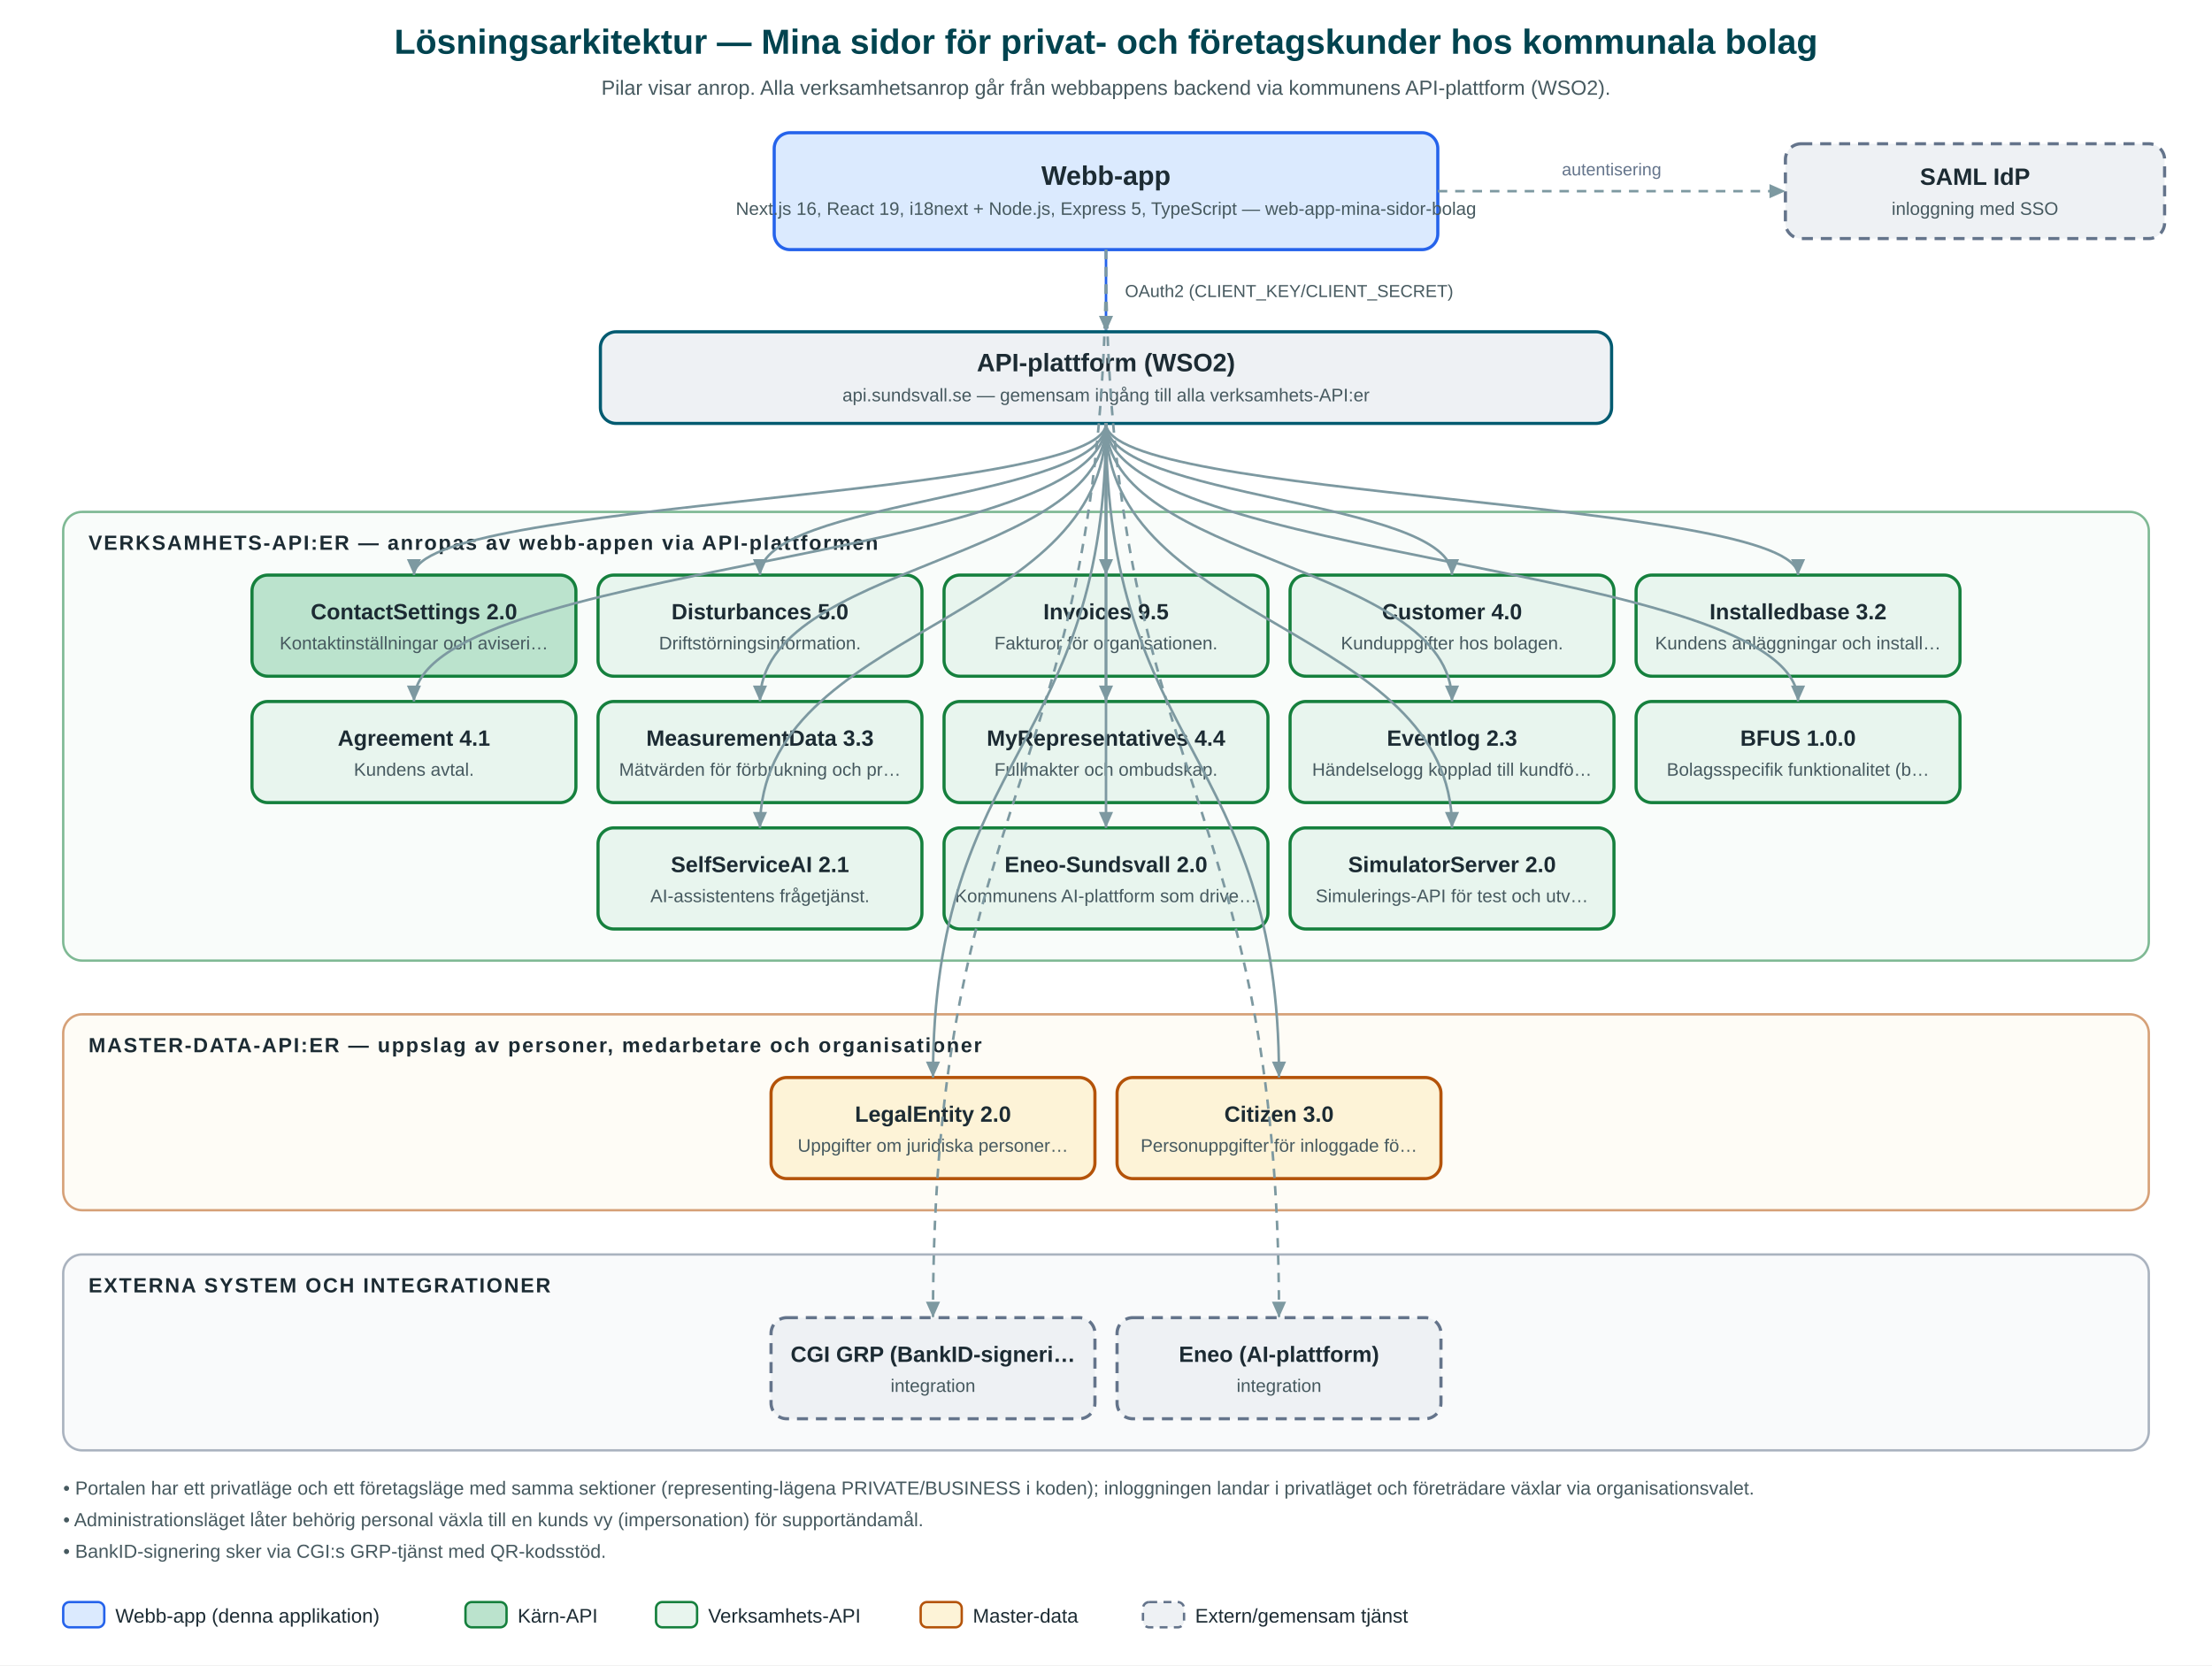
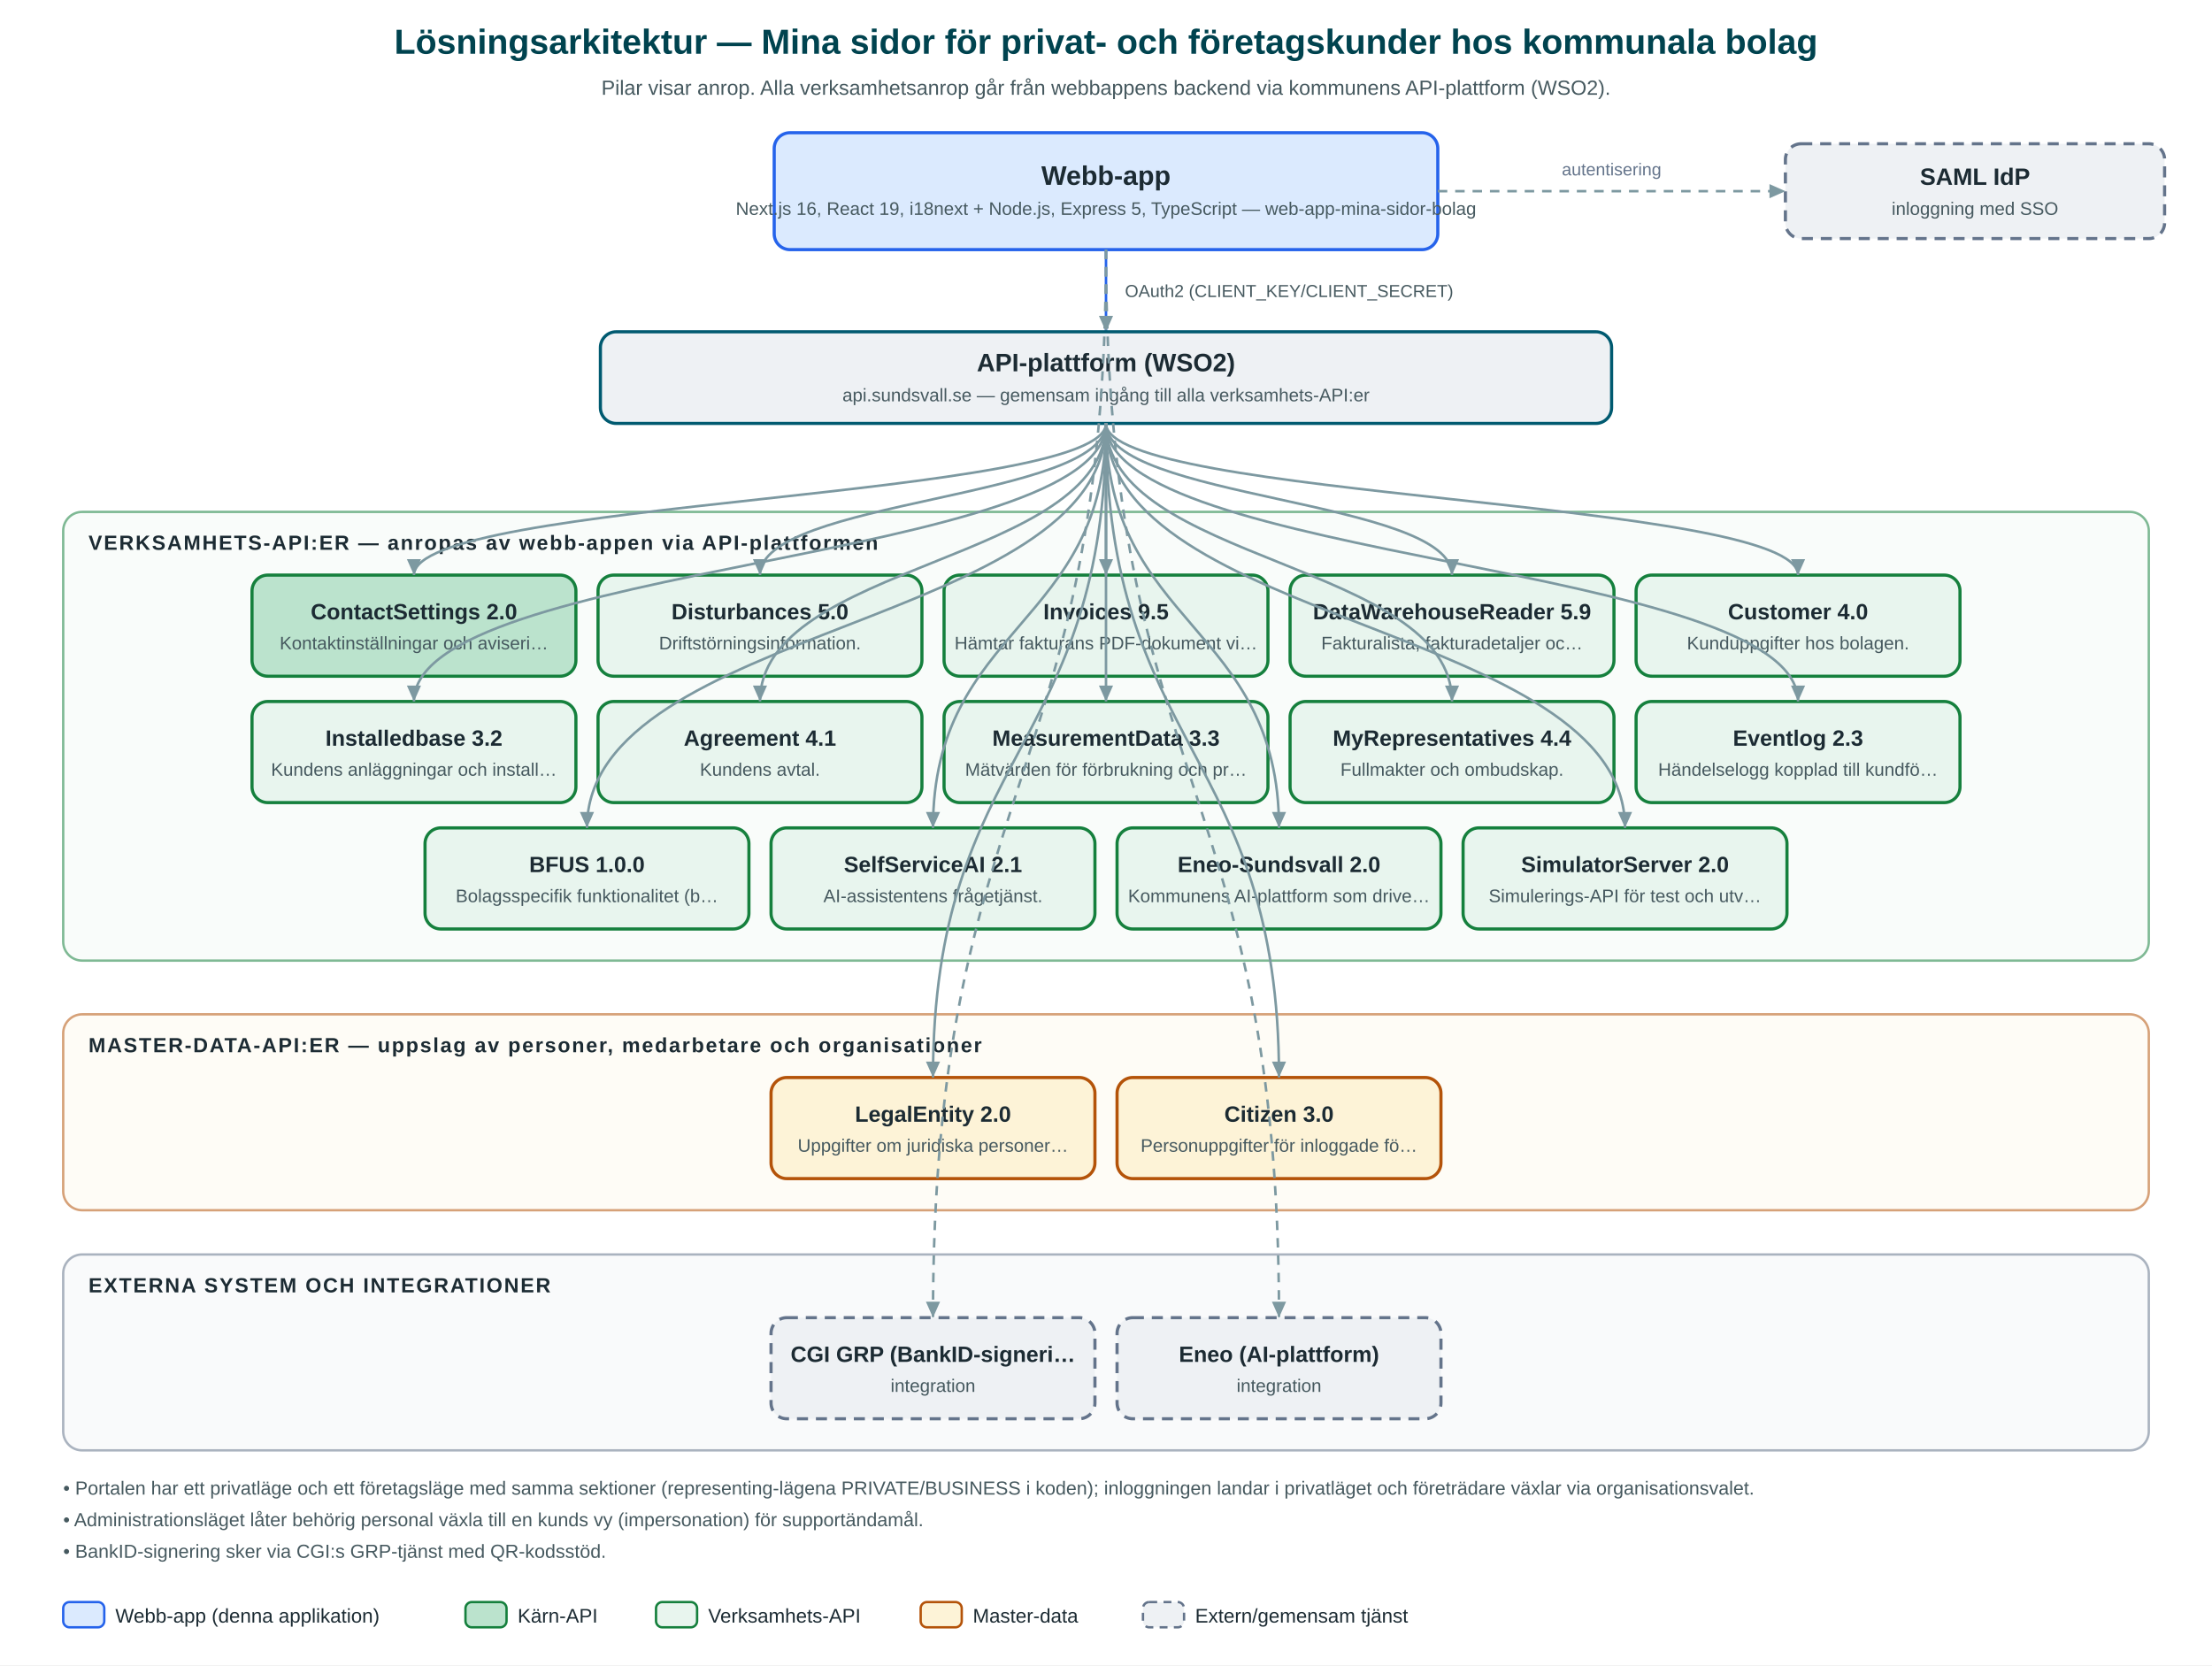
<svg xmlns="http://www.w3.org/2000/svg" viewBox="0 0 1400 1054" font-family="Segoe UI, Helvetica Neue, Arial, sans-serif" role="img" aria-label="Arkitekturdiagram för Mina sidor för privat- och företagskunder hos kommunala bolag">
  <defs>
    <marker id="arr" viewBox="0 0 10 10" refX="9" refY="5" markerWidth="7" markerHeight="7" orient="auto-start-reverse">
      <path d="M 0 1 L 9 5 L 0 9 z" fill="#7d99a1" />
    </marker>
  </defs>
  <rect width="1400" height="1054" fill="#ffffff" />
  <text x="700.0" y="34" text-anchor="middle" font-size="22" font-weight="bold" fill="#00434f">Lösningsarkitektur — Mina sidor för privat- och företagskunder hos kommunala bolag</text>
  <text x="700.0" y="60" text-anchor="middle" font-size="13" fill="#46595f">Pilar visar anrop. Alla verksamhetsanrop går från webbappens backend via kommunens API-plattform (WSO2).</text>
  <rect x="490.0" y="84" rx="10" width="420" height="74" fill="#dbeafe" stroke="#2563eb" stroke-width="2" />
  <text x="700.0" y="117.0" text-anchor="middle" font-size="17" font-weight="bold" fill="#1c2b33">Webb-app</text>
  <text x="700.0" y="136.0" text-anchor="middle" font-size="11.5" fill="#46595f">Next.js 16, React 19, i18next + Node.js, Express 5, TypeScript — web-app-mina-sidor-bolag</text>
  <rect x="1130" y="91" rx="10" width="240" height="60" fill="#eef1f4" stroke="#64748b" stroke-width="2" stroke-dasharray="7,5" />
  <text x="1250.0" y="117.0" text-anchor="middle" font-size="15" font-weight="bold" fill="#1c2b33">SAML IdP</text>
  <text x="1250.0" y="136.0" text-anchor="middle" font-size="11.5" fill="#46595f">inloggning med SSO</text>
  <path d="M 910.0 121.0 L 1130 121.0" fill="none" stroke="#7d99a1" stroke-width="1.6" stroke-dasharray="6,5" marker-end="url(#arr)" />
  <text x="1020.0" y="111.0" text-anchor="middle" font-size="11" fill="#64748b">autentisering</text>
  <path d="M 700.0 158 L 700.0 210" fill="none" stroke="#2563eb" stroke-width="1.6" marker-end="url(#arr)" />
  <text x="712.0" y="188" font-size="11" fill="#46595f">OAuth2 (CLIENT_KEY/CLIENT_SECRET)</text>
  <rect x="380.0" y="210" rx="10" width="640" height="58" fill="#eef1f4" stroke="#005a70" stroke-width="2" />
  <text x="700.0" y="235.0" text-anchor="middle" font-size="16" font-weight="bold" fill="#1c2b33">API-plattform (WSO2)</text>
  <text x="700.0" y="254.0" text-anchor="middle" font-size="11.5" fill="#46595f">api.sundsvall.se — gemensam ingång till alla verksamhets-API:er</text>
  <rect x="40" y="324" rx="12" width="1320" height="284" fill="#f4faf6" stroke="#15803d" stroke-width="1.5" opacity="0.55" />
  <text x="56" y="348" font-size="13" font-weight="bold" letter-spacing="1" fill="#1c2b33">VERKSAMHETS-API:ER — anropas av webb-appen via API-plattformen</text>
  <rect x="159.5" y="364" rx="10" width="205" height="64" fill="#bbe3cd" stroke="#15803d" stroke-width="2" />
  <text x="262.0" y="392.0" text-anchor="middle" font-size="14" font-weight="bold" fill="#1c2b33">ContactSettings 2.0</text>
  <text x="262.0" y="411.0" text-anchor="middle" font-size="11.5" fill="#46595f">Kontaktinställningar och aviseri…</text>
  <path d="M 700.0 268 C 700.0 316.0, 262.0 316.0, 262.0 364" fill="none" stroke="#7d99a1" stroke-width="1.6" marker-end="url(#arr)" />
  <rect x="378.5" y="364" rx="10" width="205" height="64" fill="#e8f5ee" stroke="#15803d" stroke-width="2" />
  <text x="481.0" y="392.0" text-anchor="middle" font-size="14" font-weight="bold" fill="#1c2b33">Disturbances 5.0</text>
  <text x="481.0" y="411.0" text-anchor="middle" font-size="11.5" fill="#46595f">Driftstörningsinformation.</text>
  <path d="M 700.0 268 C 700.0 316.0, 481.0 316.0, 481.0 364" fill="none" stroke="#7d99a1" stroke-width="1.6" marker-end="url(#arr)" />
  <rect x="597.5" y="364" rx="10" width="205" height="64" fill="#e8f5ee" stroke="#15803d" stroke-width="2" />
  <text x="700.0" y="392.0" text-anchor="middle" font-size="14" font-weight="bold" fill="#1c2b33">Invoices 9.5</text>
-   <text x="700.0" y="411.0" text-anchor="middle" font-size="11.5" fill="#46595f">Fakturor för organisationen.</text>
+   <text x="700.0" y="411.0" text-anchor="middle" font-size="11.5" fill="#46595f">Hämtar fakturans PDF-dokument vi…</text>
  <path d="M 700.0 268 C 700.0 316.0, 700.0 316.0, 700.0 364" fill="none" stroke="#7d99a1" stroke-width="1.6" marker-end="url(#arr)" />
  <rect x="816.5" y="364" rx="10" width="205" height="64" fill="#e8f5ee" stroke="#15803d" stroke-width="2" />
-   <text x="919.0" y="392.0" text-anchor="middle" font-size="14" font-weight="bold" fill="#1c2b33">Customer 4.0</text>
-   <text x="919.0" y="411.0" text-anchor="middle" font-size="11.5" fill="#46595f">Kunduppgifter hos bolagen.</text>
+   <text x="919.0" y="392.0" text-anchor="middle" font-size="14" font-weight="bold" fill="#1c2b33">DataWarehouseReader 5.9</text>
+   <text x="919.0" y="411.0" text-anchor="middle" font-size="11.5" fill="#46595f">Fakturalista, fakturadetaljer oc…</text>
  <path d="M 700.0 268 C 700.0 316.0, 919.0 316.0, 919.0 364" fill="none" stroke="#7d99a1" stroke-width="1.6" marker-end="url(#arr)" />
  <rect x="1035.5" y="364" rx="10" width="205" height="64" fill="#e8f5ee" stroke="#15803d" stroke-width="2" />
-   <text x="1138.0" y="392.0" text-anchor="middle" font-size="14" font-weight="bold" fill="#1c2b33">Installedbase 3.2</text>
-   <text x="1138.0" y="411.0" text-anchor="middle" font-size="11.5" fill="#46595f">Kundens anläggningar och install…</text>
+   <text x="1138.0" y="392.0" text-anchor="middle" font-size="14" font-weight="bold" fill="#1c2b33">Customer 4.0</text>
+   <text x="1138.0" y="411.0" text-anchor="middle" font-size="11.5" fill="#46595f">Kunduppgifter hos bolagen.</text>
  <path d="M 700.0 268 C 700.0 316.0, 1138.0 316.0, 1138.0 364" fill="none" stroke="#7d99a1" stroke-width="1.6" marker-end="url(#arr)" />
  <rect x="159.5" y="444" rx="10" width="205" height="64" fill="#e8f5ee" stroke="#15803d" stroke-width="2" />
-   <text x="262.0" y="472.0" text-anchor="middle" font-size="14" font-weight="bold" fill="#1c2b33">Agreement 4.1</text>
-   <text x="262.0" y="491.0" text-anchor="middle" font-size="11.5" fill="#46595f">Kundens avtal.</text>
+   <text x="262.0" y="472.0" text-anchor="middle" font-size="14" font-weight="bold" fill="#1c2b33">Installedbase 3.2</text>
+   <text x="262.0" y="491.0" text-anchor="middle" font-size="11.5" fill="#46595f">Kundens anläggningar och install…</text>
  <path d="M 700.0 268 C 700.0 356.0, 262.0 356.0, 262.0 444" fill="none" stroke="#7d99a1" stroke-width="1.6" marker-end="url(#arr)" />
  <rect x="378.5" y="444" rx="10" width="205" height="64" fill="#e8f5ee" stroke="#15803d" stroke-width="2" />
-   <text x="481.0" y="472.0" text-anchor="middle" font-size="14" font-weight="bold" fill="#1c2b33">MeasurementData 3.3</text>
-   <text x="481.0" y="491.0" text-anchor="middle" font-size="11.5" fill="#46595f">Mätvärden för förbrukning och pr…</text>
+   <text x="481.0" y="472.0" text-anchor="middle" font-size="14" font-weight="bold" fill="#1c2b33">Agreement 4.1</text>
+   <text x="481.0" y="491.0" text-anchor="middle" font-size="11.5" fill="#46595f">Kundens avtal.</text>
  <path d="M 700.0 268 C 700.0 356.0, 481.0 356.0, 481.0 444" fill="none" stroke="#7d99a1" stroke-width="1.6" marker-end="url(#arr)" />
  <rect x="597.5" y="444" rx="10" width="205" height="64" fill="#e8f5ee" stroke="#15803d" stroke-width="2" />
-   <text x="700.0" y="472.0" text-anchor="middle" font-size="14" font-weight="bold" fill="#1c2b33">MyRepresentatives 4.4</text>
-   <text x="700.0" y="491.0" text-anchor="middle" font-size="11.5" fill="#46595f">Fullmakter och ombudskap.</text>
+   <text x="700.0" y="472.0" text-anchor="middle" font-size="14" font-weight="bold" fill="#1c2b33">MeasurementData 3.3</text>
+   <text x="700.0" y="491.0" text-anchor="middle" font-size="11.5" fill="#46595f">Mätvärden för förbrukning och pr…</text>
  <path d="M 700.0 268 C 700.0 356.0, 700.0 356.0, 700.0 444" fill="none" stroke="#7d99a1" stroke-width="1.6" marker-end="url(#arr)" />
  <rect x="816.5" y="444" rx="10" width="205" height="64" fill="#e8f5ee" stroke="#15803d" stroke-width="2" />
-   <text x="919.0" y="472.0" text-anchor="middle" font-size="14" font-weight="bold" fill="#1c2b33">Eventlog 2.3</text>
-   <text x="919.0" y="491.0" text-anchor="middle" font-size="11.5" fill="#46595f">Händelselogg kopplad till kundfö…</text>
+   <text x="919.0" y="472.0" text-anchor="middle" font-size="14" font-weight="bold" fill="#1c2b33">MyRepresentatives 4.4</text>
+   <text x="919.0" y="491.0" text-anchor="middle" font-size="11.5" fill="#46595f">Fullmakter och ombudskap.</text>
  <path d="M 700.0 268 C 700.0 356.0, 919.0 356.0, 919.0 444" fill="none" stroke="#7d99a1" stroke-width="1.6" marker-end="url(#arr)" />
  <rect x="1035.5" y="444" rx="10" width="205" height="64" fill="#e8f5ee" stroke="#15803d" stroke-width="2" />
-   <text x="1138.0" y="472.0" text-anchor="middle" font-size="14" font-weight="bold" fill="#1c2b33">BFUS 1.0.0</text>
-   <text x="1138.0" y="491.0" text-anchor="middle" font-size="11.5" fill="#46595f">Bolagsspecifik funktionalitet (b…</text>
+   <text x="1138.0" y="472.0" text-anchor="middle" font-size="14" font-weight="bold" fill="#1c2b33">Eventlog 2.3</text>
+   <text x="1138.0" y="491.0" text-anchor="middle" font-size="11.5" fill="#46595f">Händelselogg kopplad till kundfö…</text>
  <path d="M 700.0 268 C 700.0 356.0, 1138.0 356.0, 1138.0 444" fill="none" stroke="#7d99a1" stroke-width="1.6" marker-end="url(#arr)" />
-   <rect x="378.5" y="524" rx="10" width="205" height="64" fill="#e8f5ee" stroke="#15803d" stroke-width="2" />
-   <text x="481.0" y="552.0" text-anchor="middle" font-size="14" font-weight="bold" fill="#1c2b33">SelfServiceAI 2.1</text>
-   <text x="481.0" y="571.0" text-anchor="middle" font-size="11.5" fill="#46595f">AI-assistentens frågetjänst.</text>
-   <path d="M 700.0 268 C 700.0 396.0, 481.0 396.0, 481.0 524" fill="none" stroke="#7d99a1" stroke-width="1.6" marker-end="url(#arr)" />
-   <rect x="597.5" y="524" rx="10" width="205" height="64" fill="#e8f5ee" stroke="#15803d" stroke-width="2" />
-   <text x="700.0" y="552.0" text-anchor="middle" font-size="14" font-weight="bold" fill="#1c2b33">Eneo-Sundsvall 2.0</text>
-   <text x="700.0" y="571.0" text-anchor="middle" font-size="11.5" fill="#46595f">Kommunens AI-plattform som drive…</text>
-   <path d="M 700.0 268 C 700.0 396.0, 700.0 396.0, 700.0 524" fill="none" stroke="#7d99a1" stroke-width="1.6" marker-end="url(#arr)" />
-   <rect x="816.5" y="524" rx="10" width="205" height="64" fill="#e8f5ee" stroke="#15803d" stroke-width="2" />
-   <text x="919.0" y="552.0" text-anchor="middle" font-size="14" font-weight="bold" fill="#1c2b33">SimulatorServer 2.0</text>
-   <text x="919.0" y="571.0" text-anchor="middle" font-size="11.5" fill="#46595f">Simulerings-API för test och utv…</text>
-   <path d="M 700.0 268 C 700.0 396.0, 919.0 396.0, 919.0 524" fill="none" stroke="#7d99a1" stroke-width="1.6" marker-end="url(#arr)" />
+   <rect x="269.0" y="524" rx="10" width="205" height="64" fill="#e8f5ee" stroke="#15803d" stroke-width="2" />
+   <text x="371.5" y="552.0" text-anchor="middle" font-size="14" font-weight="bold" fill="#1c2b33">BFUS 1.0.0</text>
+   <text x="371.5" y="571.0" text-anchor="middle" font-size="11.5" fill="#46595f">Bolagsspecifik funktionalitet (b…</text>
+   <path d="M 700.0 268 C 700.0 396.0, 371.5 396.0, 371.5 524" fill="none" stroke="#7d99a1" stroke-width="1.6" marker-end="url(#arr)" />
+   <rect x="488.0" y="524" rx="10" width="205" height="64" fill="#e8f5ee" stroke="#15803d" stroke-width="2" />
+   <text x="590.5" y="552.0" text-anchor="middle" font-size="14" font-weight="bold" fill="#1c2b33">SelfServiceAI 2.1</text>
+   <text x="590.5" y="571.0" text-anchor="middle" font-size="11.5" fill="#46595f">AI-assistentens frågetjänst.</text>
+   <path d="M 700.0 268 C 700.0 396.0, 590.5 396.0, 590.5 524" fill="none" stroke="#7d99a1" stroke-width="1.6" marker-end="url(#arr)" />
+   <rect x="707.0" y="524" rx="10" width="205" height="64" fill="#e8f5ee" stroke="#15803d" stroke-width="2" />
+   <text x="809.5" y="552.0" text-anchor="middle" font-size="14" font-weight="bold" fill="#1c2b33">Eneo-Sundsvall 2.0</text>
+   <text x="809.5" y="571.0" text-anchor="middle" font-size="11.5" fill="#46595f">Kommunens AI-plattform som drive…</text>
+   <path d="M 700.0 268 C 700.0 396.0, 809.5 396.0, 809.5 524" fill="none" stroke="#7d99a1" stroke-width="1.6" marker-end="url(#arr)" />
+   <rect x="926.0" y="524" rx="10" width="205" height="64" fill="#e8f5ee" stroke="#15803d" stroke-width="2" />
+   <text x="1028.5" y="552.0" text-anchor="middle" font-size="14" font-weight="bold" fill="#1c2b33">SimulatorServer 2.0</text>
+   <text x="1028.5" y="571.0" text-anchor="middle" font-size="11.5" fill="#46595f">Simulerings-API för test och utv…</text>
+   <path d="M 700.0 268 C 700.0 396.0, 1028.5 396.0, 1028.5 524" fill="none" stroke="#7d99a1" stroke-width="1.6" marker-end="url(#arr)" />
  <rect x="40" y="642" rx="12" width="1320" height="124" fill="#fdf9ef" stroke="#b45309" stroke-width="1.5" opacity="0.55" />
  <text x="56" y="666" font-size="13" font-weight="bold" letter-spacing="1" fill="#1c2b33">MASTER-DATA-API:ER — uppslag av personer, medarbetare och organisationer</text>
  <rect x="488.0" y="682" rx="10" width="205" height="64" fill="#fdf3d7" stroke="#b45309" stroke-width="2" />
  <text x="590.5" y="710.0" text-anchor="middle" font-size="14" font-weight="bold" fill="#1c2b33">LegalEntity 2.0</text>
  <text x="590.5" y="729.0" text-anchor="middle" font-size="11.5" fill="#46595f">Uppgifter om juridiska personer…</text>
  <path d="M 700.0 268 C 700.0 475.0, 590.5 475.0, 590.5 682" fill="none" stroke="#7d99a1" stroke-width="1.6" marker-end="url(#arr)" />
  <rect x="707.0" y="682" rx="10" width="205" height="64" fill="#fdf3d7" stroke="#b45309" stroke-width="2" />
  <text x="809.5" y="710.0" text-anchor="middle" font-size="14" font-weight="bold" fill="#1c2b33">Citizen 3.0</text>
  <text x="809.5" y="729.0" text-anchor="middle" font-size="11.5" fill="#46595f">Personuppgifter för inloggade fö…</text>
  <path d="M 700.0 268 C 700.0 475.0, 809.5 475.0, 809.5 682" fill="none" stroke="#7d99a1" stroke-width="1.6" marker-end="url(#arr)" />
  <rect x="40" y="794" rx="12" width="1320" height="124" fill="#f4f5f7" stroke="#64748b" stroke-width="1.5" opacity="0.55" />
  <text x="56" y="818" font-size="13" font-weight="bold" letter-spacing="1" fill="#1c2b33">EXTERNA SYSTEM OCH INTEGRATIONER</text>
  <rect x="488.0" y="834" rx="10" width="205" height="64" fill="#eef1f4" stroke="#64748b" stroke-width="2" stroke-dasharray="7,5" />
  <text x="590.5" y="862.0" text-anchor="middle" font-size="14" font-weight="bold" fill="#1c2b33">CGI GRP (BankID-signeri…</text>
  <text x="590.5" y="881.0" text-anchor="middle" font-size="11.5" fill="#46595f">integration</text>
  <path d="M 700.0 158 C 700.0 496.0, 590.5 496.0, 590.5 834" fill="none" stroke="#7d99a1" stroke-width="1.6" stroke-dasharray="6,5" marker-end="url(#arr)" />
  <rect x="707.0" y="834" rx="10" width="205" height="64" fill="#eef1f4" stroke="#64748b" stroke-width="2" stroke-dasharray="7,5" />
  <text x="809.5" y="862.0" text-anchor="middle" font-size="14" font-weight="bold" fill="#1c2b33">Eneo (AI-plattform)</text>
  <text x="809.5" y="881.0" text-anchor="middle" font-size="11.5" fill="#46595f">integration</text>
  <path d="M 700.0 158 C 700.0 496.0, 809.5 496.0, 809.5 834" fill="none" stroke="#7d99a1" stroke-width="1.6" stroke-dasharray="6,5" marker-end="url(#arr)" />
  <text x="40" y="946" font-size="12" fill="#46595f">• Portalen har ett privatläge och ett företagsläge med samma sektioner (representing-lägena PRIVATE/BUSINESS i koden); inloggningen landar i privatläget och företrädare växlar via organisationsvalet.</text>
  <text x="40" y="966" font-size="12" fill="#46595f">• Administrationsläget låter behörig personal växla till en kunds vy (impersonation) för supportändamål.</text>
  <text x="40" y="986" font-size="12" fill="#46595f">• BankID-signering sker via CGI:s GRP-tjänst med QR-kodsstöd.</text>
  <rect x="40" y="1014" width="26" height="16" rx="4" fill="#dbeafe" stroke="#2563eb" stroke-width="1.5" />
  <text x="73" y="1027" font-size="12.5" fill="#1c2b33">Webb-app (denna applikation)</text>
  <rect x="294.6" y="1014" width="26" height="16" rx="4" fill="#bbe3cd" stroke="#15803d" stroke-width="1.5" />
  <text x="327.6" y="1027" font-size="12.5" fill="#1c2b33">Kärn-API</text>
  <rect x="415.2" y="1014" width="26" height="16" rx="4" fill="#e8f5ee" stroke="#15803d" stroke-width="1.5" />
  <text x="448.2" y="1027" font-size="12.5" fill="#1c2b33">Verksamhets-API</text>
  <rect x="582.7" y="1014" width="26" height="16" rx="4" fill="#fdf3d7" stroke="#b45309" stroke-width="1.5" />
  <text x="615.7" y="1027" font-size="12.5" fill="#1c2b33">Master-data</text>
  <rect x="723.4" y="1014" width="26" height="16" rx="4" fill="#eef1f4" stroke="#64748b" stroke-width="1.5" stroke-dasharray="5,4" />
  <text x="756.4" y="1027" font-size="12.5" fill="#1c2b33">Extern/gemensam tjänst</text>
</svg>
